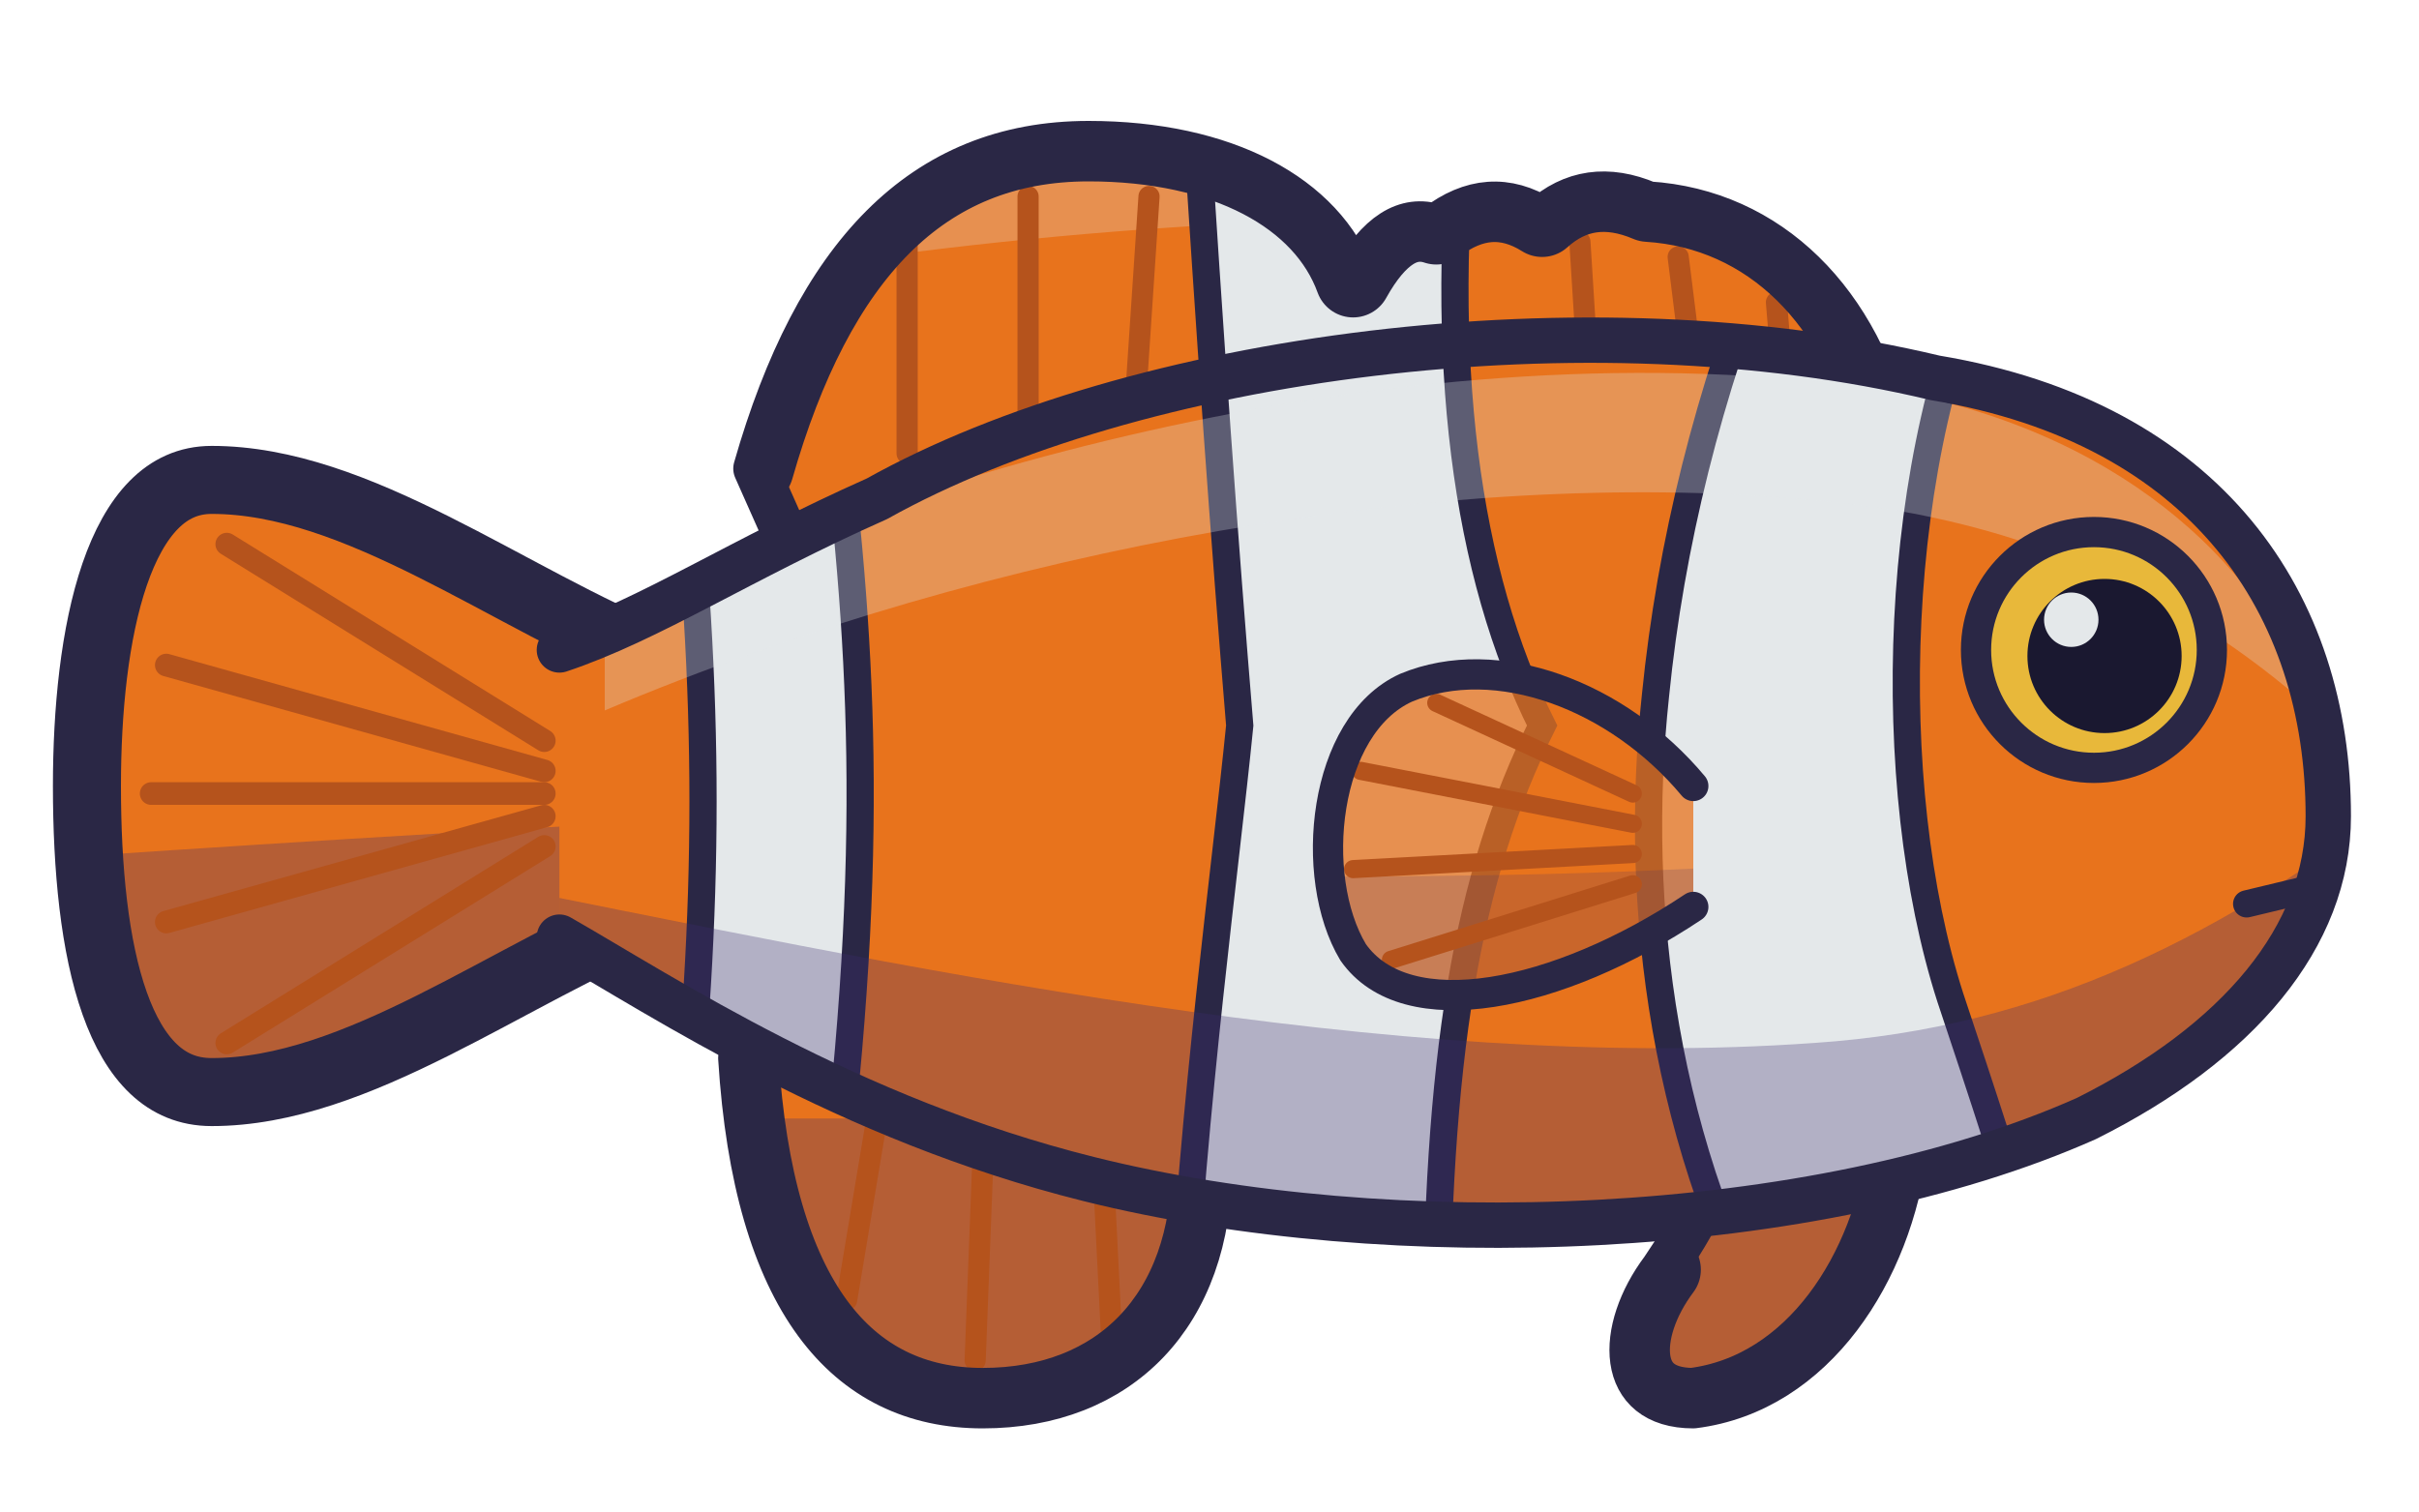
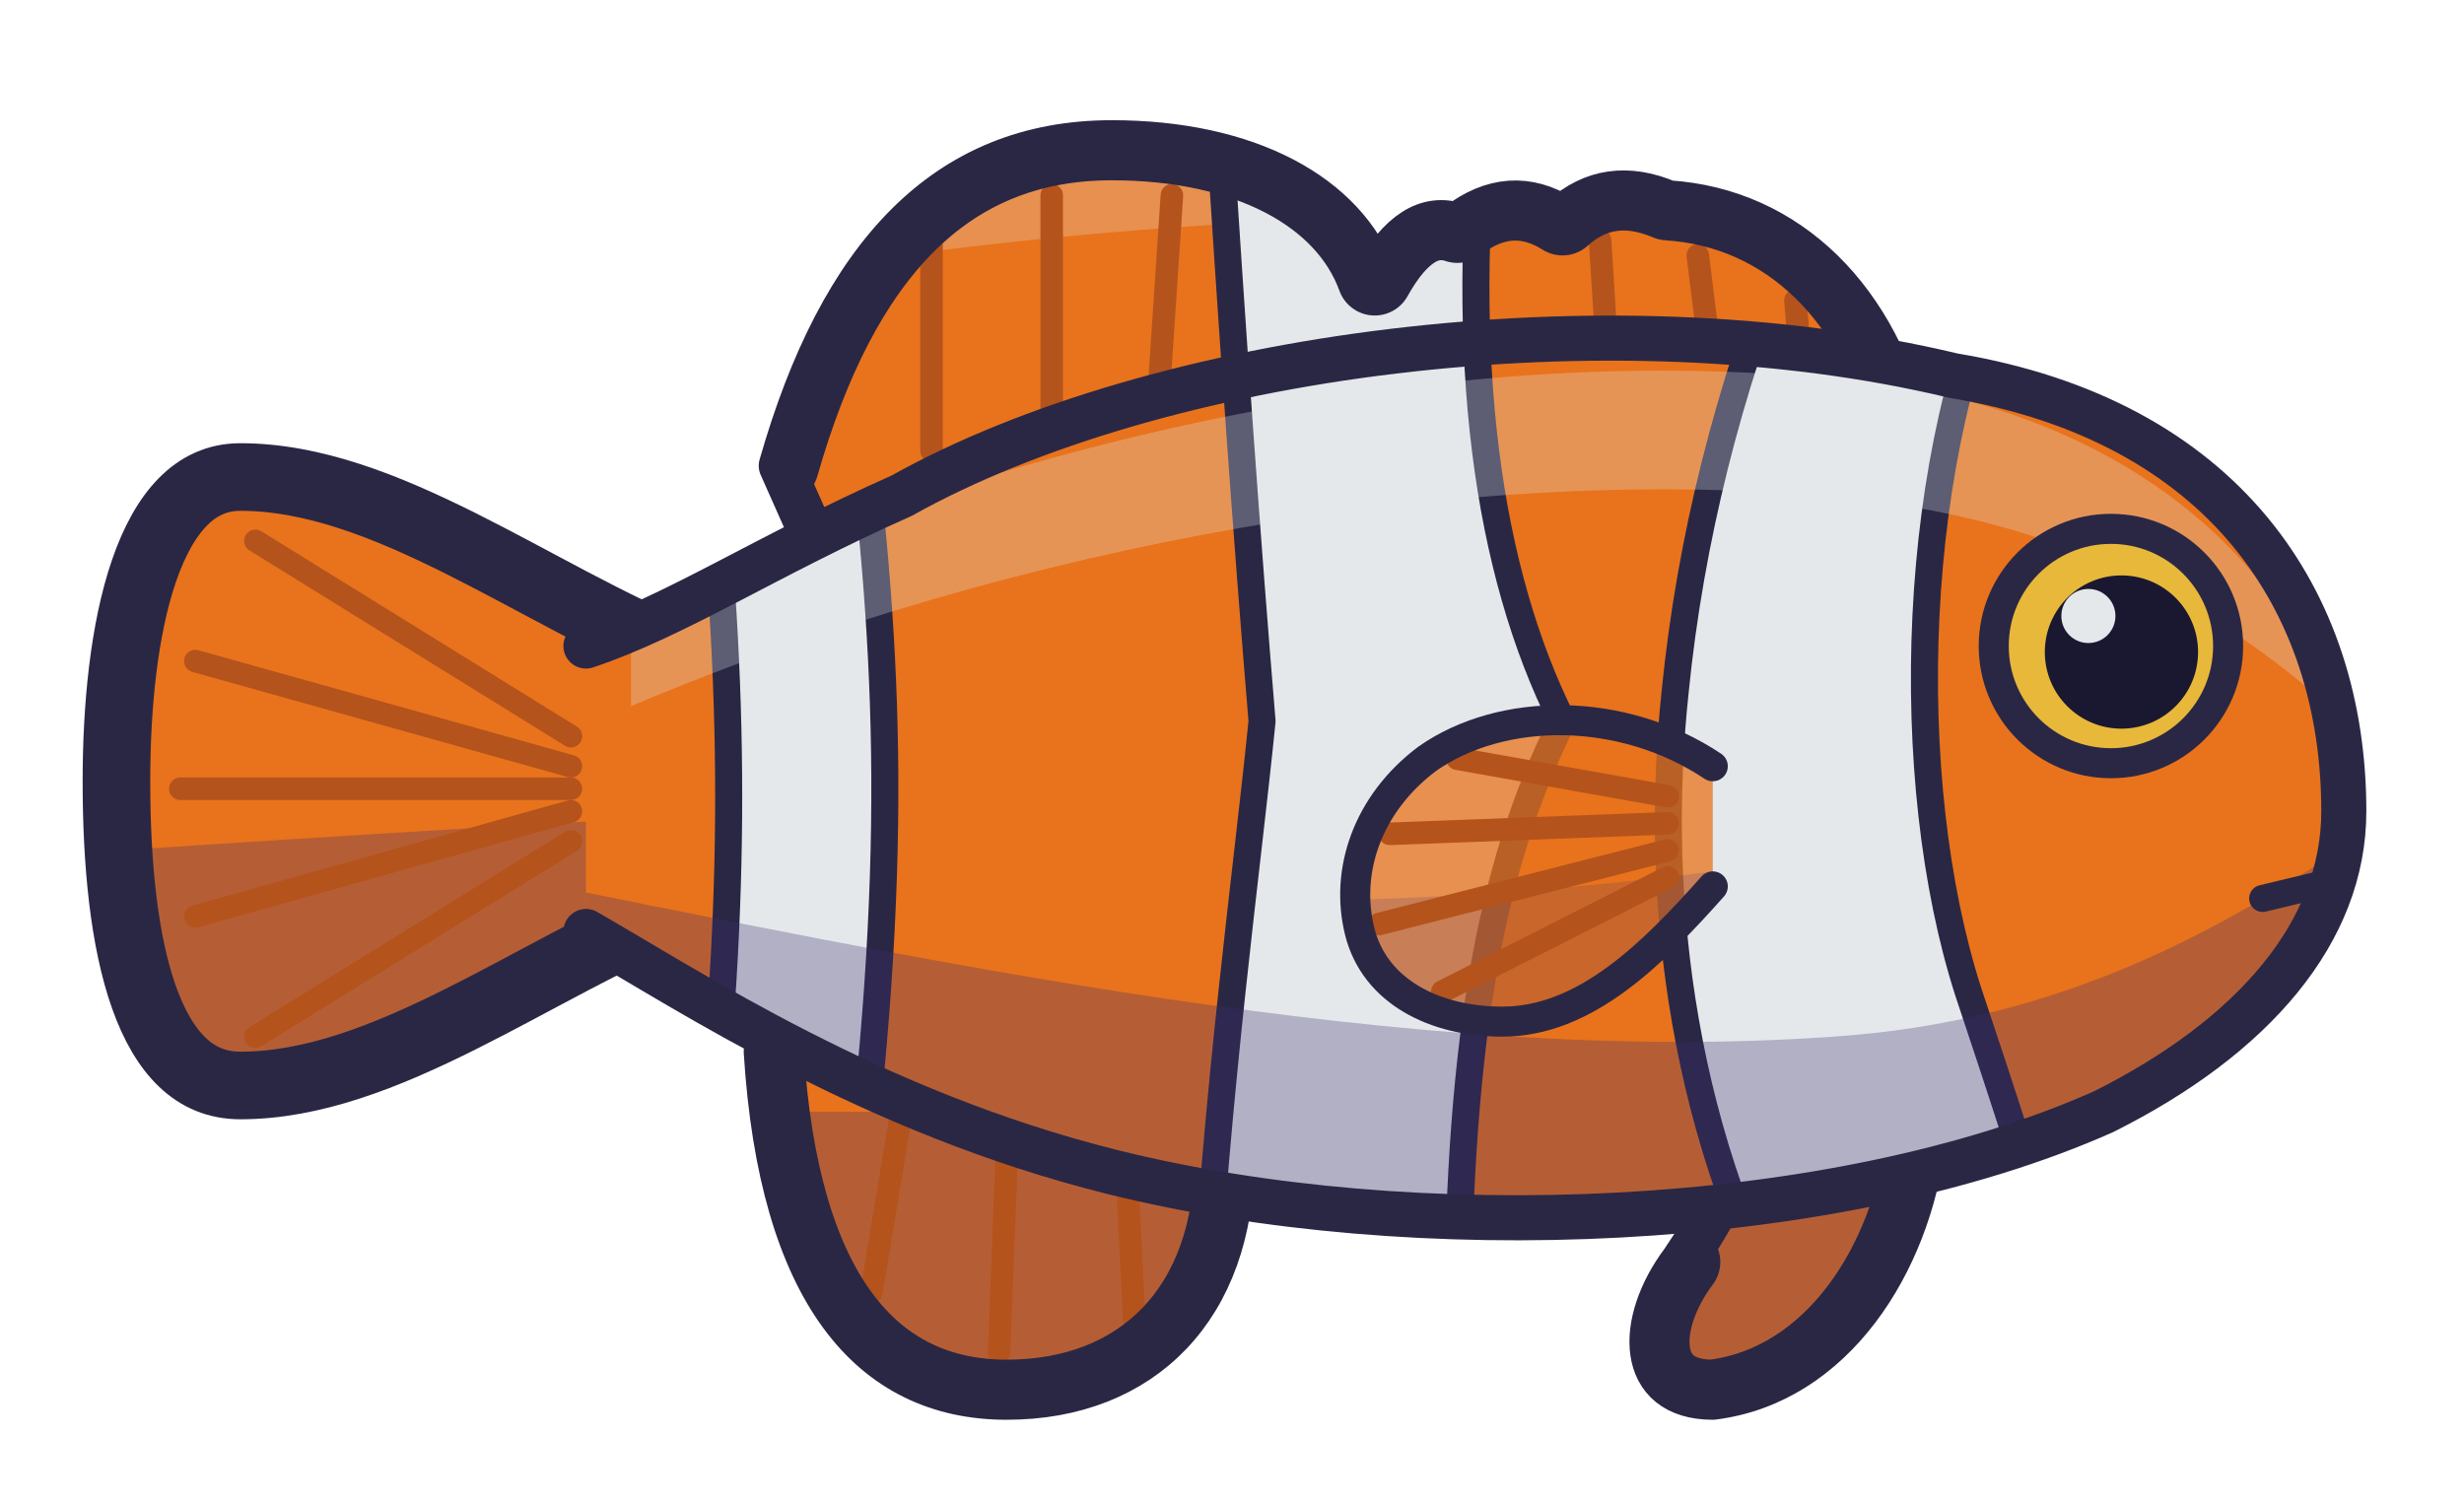
- <svg xmlns="http://www.w3.org/2000/svg" width="160" height="100" viewBox="0 0 160 100">
+ <svg xmlns="http://www.w3.org/2000/svg" width="164" height="100" viewBox="0 0 164 100">
  <defs>
    <clipPath id="cf-clip-body">
-       <path d="M 154 54 C 154 40, 146 28, 128 25 C 105 19.5, 75 23.5, 58 33 C 49 37, 43 41, 37 43 L 37 62 C 44 66, 56 74, 72 78 C 92 83, 120 82, 138 74 C 148 69, 154 62, 154 54 Z" />
+       <path d="M 156 54 C 156 40 148 28 130 25 C 107 19.5 77 23.5 60 33 C 51 37 45 41 39 43 L 39 62 C 46 66 58 74 74 78 C 94 83 122 82 140 74 C 150 69 156 62 156 54 Z" />
    </clipPath>
    <clipPath id="cf-clip-tail">
-       <path d="M 44 43 C 34 39, 24 31, 14 31 C 7 31, 5 42, 5 52 C 5 63, 7 73, 14 73 C 24 73, 34 65, 44 61 Z" />
+       <path d="M 46 43 C 36 39 26 31 16 31 C 9 31 7 42 7 52 C 7 63 9 73 16 73 C 26 73 36 65 46 61 Z" />
    </clipPath>
    <clipPath id="cf-clip-dorsal">
-       <path d="M 125 29 C 123 20, 117 14, 109 13.5 Q 105 11.8, 102 14.5 Q 98.5 12.3, 95 15 Q 92 14, 89.5 18.5 C 87.5 13, 81 9.5, 72 9.5 C 61 9.5, 54 17, 50 31 L 54 40 L 126 34 Z" />
+       <path d="M 127 29 C 125 20 119 14 111 13.5 Q 107 11.8 104 14.5 Q 100.5 12.3 97 15 Q 94 14 91.5 18.5 C 89.5 13 83 9.5 74 9.5 C 63 9.5 56 17 52 31 L 56 40 L 128 34 Z" />
    </clipPath>
    <clipPath id="cf-clip-anal">
-       <path d="M 80 77 C 80 87, 74 93, 65 93 C 56 93, 50 86, 49 70 L 52 62 L 82 68 Z" />
+       <path d="M 82 77 C 82 87 76 93 67 93 C 58 93 52 86 51 70 L 54 62 L 84 68 Z" />
    </clipPath>
    <clipPath id="cf-clip-pelvic">
-       <path d="M 126 76 C 125 84, 120 92, 112 93 C 107 93, 107 88, 110 84 C 112 81, 114 78, 114 73 Z" />
+       <path d="M 128 76 C 127 84 122 92 114 93 C 109 93 109 88 112 84 C 114 81 116 78 116 73 Z" />
    </clipPath>
    <clipPath id="cf-clip-pect">
-       <path d="M 112 52 C 107 46, 99 43, 93 45.5 C 87.5 48, 86.5 58, 89.5 63 C 93 68, 103 66, 112 60 Z" />
+       <path d="M 114 51 C 108 47 100 47 95 50.5 C 91 53.5 89.5 58 90.5 62 C 91.5 66 95.5 68 100 68 C 105.5 68 110 63.5 114 59 Z" />
    </clipPath>
  </defs>
-   <g id="tail" data-pivot="40 52">
-     <path d="M 44 43 C 34 39, 24 31, 14 31 C 7 31, 5 42, 5 52 C 5 63, 7 73, 14 73 C 24 73, 34 65, 44 61 Z" fill="#E8731C" />
+   <g id="tail" data-pivot="42 52" stroke-linejoin="round" stroke-linecap="round">
+     <path d="M 46 43 C 36 39 26 31 16 31 C 9 31 7 42 7 52 C 7 63 9 73 16 73 C 26 73 36 65 46 61 Z" fill="#E8731C" />
    <g clip-path="url(#cf-clip-tail)">
-       <path d="M 0 30 C 15 33, 30 38, 50 42 L 50 0 L 0 0 Z" fill="#E4E8EA" opacity="0.25" />
-       <path d="M 0 57 C 15 56, 30 55, 50 54 L 50 100 L 0 100 Z" fill="#3B2A6E" opacity="0.3" />
+       <path d="M 2 30 C 17 33 32 38 52 42 L 52 0 L 2 0 Z" fill="#E4E8EA" opacity="0.25" />
+       <path d="M 2 57 C 17 56 32 55 52 54 L 52 100 L 2 100 Z" fill="#3B2A6E" opacity="0.3" />
      <g fill="none" stroke="#B5531C" stroke-width="1.5" stroke-linecap="round">
-         <path d="M 36 49 L 15 36" />
-         <path d="M 36 51 L 11 44" />
-         <path d="M 36 52.5 L 10 52.5" />
-         <path d="M 36 54 L 11 61" />
-         <path d="M 36 56 L 15 69" />
+         <path d="M 38 49 L 17 36" />
+         <path d="M 38 51 L 13 44" />
+         <path d="M 38 52.5 L 12 52.5" />
+         <path d="M 38 54 L 13 61" />
+         <path d="M 38 56 L 17 69" />
      </g>
-       <path d="M 44 43 C 34 39, 24 31, 14 31 C 7 31, 5 42, 5 52 C 5 63, 7 73, 14 73 C 24 73, 34 65, 44 61" fill="none" stroke="#2A2745" stroke-width="6" stroke-linejoin="round" stroke-linecap="round" />
+       <path d="M 46 43 C 36 39 26 31 16 31 C 9 31 7 42 7 52 C 7 63 9 73 16 73 C 26 73 36 65 46 61" fill="none" stroke="#2A2745" stroke-width="6" stroke-linejoin="round" stroke-linecap="round" />
    </g>
-     <path d="M 44 43 C 34 39, 24 31, 14 31 C 7 31, 5 42, 5 52 C 5 63, 7 73, 14 73 C 24 73, 34 65, 44 61 Z" fill="none" stroke="#2A2745" stroke-width="3" stroke-linejoin="round" stroke-linecap="round" />
+     <path d="M 46 43 C 36 39 26 31 16 31 C 9 31 7 42 7 52 C 7 63 9 73 16 73 C 26 73 36 65 46 61 Z" fill="none" stroke="#2A2745" stroke-width="3" stroke-linejoin="round" stroke-linecap="round" />
  </g>
-   <g id="body" data-pivot="96 53">
-     <path d="M 125 29 C 123 20, 117 14, 109 13.5 Q 105 11.8, 102 14.5 Q 98.5 12.3, 95 15 Q 92 14, 89.5 18.5 C 87.5 13, 81 9.5, 72 9.5 C 61 9.5, 54 17, 50 31 L 54 40 L 126 34 Z" fill="#E8731C" />
+   <g id="body" data-pivot="98 53" stroke-linejoin="round" stroke-linecap="round">
+     <path d="M 127 29 C 125 20 119 14 111 13.5 Q 107 11.8 104 14.5 Q 100.5 12.3 97 15 Q 94 14 91.5 18.5 C 89.5 13 83 9.5 74 9.5 C 63 9.5 56 17 52 31 L 56 40 L 128 34 Z" fill="#E8731C" />
    <g clip-path="url(#cf-clip-dorsal)">
-       <path d="M 0 0 L 160 0 L 160 20 C 120 13, 80 12, 40 20 Z" fill="#E4E8EA" opacity="0.25" />
-       <g fill="none" stroke="#B5531C" stroke-width="1.4" stroke-linecap="round">
-         <path d="M 60 30 L 60 16" />
-         <path d="M 68 29 L 68 13" />
-         <path d="M 75 28 L 76 13" />
-         <path d="M 105 24 L 104.5 16" />
-         <path d="M 112 25 L 111 17" />
-         <path d="M 118 26 L 117.5 20" />
+       <path d="M 2 0 L 162 0 L 162 20 C 122 13 82 12 42 20 Z" fill="#E4E8EA" opacity="0.25" />
+       <g fill="none" stroke="#B5531C" stroke-width="1.5" stroke-linecap="round">
+         <path d="M 62 30 L 62 16" />
+         <path d="M 70 29 L 70 13" />
+         <path d="M 77 28 L 78 13" />
+         <path d="M 107 24 L 106.5 16" />
+         <path d="M 114 25 L 113 17" />
+         <path d="M 120 26 L 119.5 20" />
      </g>
-       <path d="M 97 6 C 95 24, 97 38, 102 48 L 82 48 C 81 36, 80 22, 79 6 Z" fill="#E4E8EA" stroke="#2A2745" stroke-width="1.8" />
-       <path d="M 125 29 C 123 20, 117 14, 109 13.5 Q 105 11.8, 102 14.5 Q 98.5 12.3, 95 15 Q 92 14, 89.5 18.5 C 87.5 13, 81 9.5, 72 9.5 C 61 9.5, 54 17, 50 31" fill="none" stroke="#2A2745" stroke-width="5" stroke-linecap="round" stroke-linejoin="round" />
+       <path d="M 99 6 C 97 24 99 38 104 48 L 84 48 C 83 36 82 22 81 6 Z" fill="#E4E8EA" stroke="#2A2745" stroke-width="1.8" />
+       <path d="M 127 29 C 125 20 119 14 111 13.5 Q 107 11.8 104 14.5 Q 100.5 12.3 97 15 Q 94 14 91.5 18.5 C 89.5 13 83 9.5 74 9.5 C 63 9.5 56 17 52 31" fill="none" stroke="#2A2745" stroke-width="5" stroke-linecap="round" stroke-linejoin="round" />
    </g>
-     <path d="M 125 29 C 123 20, 117 14, 109 13.5 Q 105 11.8, 102 14.5 Q 98.5 12.3, 95 15 Q 92 14, 89.5 18.5 C 87.5 13, 81 9.5, 72 9.5 C 61 9.5, 54 17, 50 31 L 54 40 L 126 34 Z" fill="none" stroke="#2A2745" stroke-width="3" stroke-linejoin="round" stroke-linecap="round" />
-     <path d="M 80 77 C 80 87, 74 93, 65 93 C 56 93, 50 86, 49 70 L 52 62 L 82 68 Z" fill="#E8731C" />
+     <path d="M 127 29 C 125 20 119 14 111 13.5 Q 107 11.8 104 14.5 Q 100.5 12.3 97 15 Q 94 14 91.5 18.5 C 89.5 13 83 9.5 74 9.5 C 63 9.5 56 17 52 31 L 56 40 L 128 34 Z" fill="none" stroke="#2A2745" stroke-width="3" stroke-linejoin="round" stroke-linecap="round" />
+     <path d="M 82 77 C 82 87 76 93 67 93 C 58 93 52 86 51 70 L 54 62 L 84 68 Z" fill="#E8731C" />
    <g clip-path="url(#cf-clip-anal)">
-       <path d="M 0 74 L 160 74 L 160 100 L 0 100 Z" fill="#3B2A6E" opacity="0.3" />
-       <g fill="none" stroke="#B5531C" stroke-width="1.4" stroke-linecap="round">
-         <path d="M 58 74 L 56 86" />
-         <path d="M 65 77 L 64.5 90" />
-         <path d="M 73 78 L 73.5 88" />
+       <path d="M 2 74 L 162 74 L 162 100 L 2 100 Z" fill="#3B2A6E" opacity="0.3" />
+       <g fill="none" stroke="#B5531C" stroke-width="1.5" stroke-linecap="round">
+         <path d="M 60 74 L 58 86" />
+         <path d="M 67 77 L 66.5 90" />
+         <path d="M 75 78 L 75.5 88" />
      </g>
-       <path d="M 80 77 C 80 87, 74 93, 65 93 C 56 93, 50 86, 49 70" fill="none" stroke="#2A2745" stroke-width="5" stroke-linecap="round" />
+       <path d="M 82 77 C 82 87 76 93 67 93 C 58 93 52 86 51 70" fill="none" stroke="#2A2745" stroke-width="5" stroke-linecap="round" />
    </g>
-     <path d="M 80 77 C 80 87, 74 93, 65 93 C 56 93, 50 86, 49 70 L 52 62 L 82 68 Z" fill="none" stroke="#2A2745" stroke-width="3" stroke-linejoin="round" stroke-linecap="round" />
-     <path d="M 126 76 C 125 84, 120 92, 112 93 C 107 93, 107 88, 110 84 C 112 81, 114 78, 114 73 Z" fill="#E8731C" />
+     <path d="M 82 77 C 82 87 76 93 67 93 C 58 93 52 86 51 70 L 54 62 L 84 68 Z" fill="none" stroke="#2A2745" stroke-width="3" stroke-linejoin="round" stroke-linecap="round" />
+     <path d="M 128 76 C 127 84 122 92 114 93 C 109 93 109 88 112 84 C 114 81 116 78 116 73 Z" fill="#E8731C" />
    <g clip-path="url(#cf-clip-pelvic)">
-       <path d="M 0 74 L 160 74 L 160 100 L 0 100 Z" fill="#3B2A6E" opacity="0.3" />
-       <path d="M 126 76 C 125 84, 120 92, 112 93 C 107 93, 107 88, 110 84" fill="none" stroke="#2A2745" stroke-width="5" stroke-linecap="round" />
+       <path d="M 2 74 L 162 74 L 162 100 L 2 100 Z" fill="#3B2A6E" opacity="0.3" />
+       <path d="M 128 76 C 127 84 122 92 114 93 C 109 93 109 88 112 84" fill="none" stroke="#2A2745" stroke-width="5" stroke-linecap="round" />
    </g>
-     <path d="M 126 76 C 125 84, 120 92, 112 93 C 107 93, 107 88, 110 84 C 112 81, 114 78, 114 73 Z" fill="none" stroke="#2A2745" stroke-width="3" stroke-linejoin="round" stroke-linecap="round" />
-     <path d="M 154 54 C 154 40, 146 28, 128 25 C 105 19.5, 75 23.5, 58 33 C 49 37, 43 41, 37 43 L 37 62 C 44 66, 56 74, 72 78 C 92 83, 120 82, 138 74 C 148 69, 154 62, 154 54 Z" fill="#E8731C" />
+     <path d="M 128 76 C 127 84 122 92 114 93 C 109 93 109 88 112 84 C 114 81 116 78 116 73 Z" fill="none" stroke="#2A2745" stroke-width="3" stroke-linejoin="round" stroke-linecap="round" />
+     <path d="M 156 54 C 156 40 148 28 130 25 C 107 19.5 77 23.5 60 33 C 51 37 45 41 39 43 L 39 62 C 46 66 58 74 74 78 C 94 83 122 82 140 74 C 150 69 156 62 156 54 Z" fill="#E8731C" />
    <g clip-path="url(#cf-clip-body)">
-       <path d="M 132 16 C 125 30, 124.5 52, 129 66 C 131 72, 133 78, 136 88 L 118 90 C 110 76, 108 60, 109.5 46 C 110.5 36, 113 26, 117 16 Z" fill="#E4E8EA" stroke="#2A2745" stroke-width="1.8" />
-       <path d="M 97 6 C 95 24, 97 38, 102 48 C 97 58, 95 70, 95 90 L 78 90 C 79 72, 81 58, 82 48 C 81 36, 80 22, 79 6 Z" fill="#E4E8EA" stroke="#2A2745" stroke-width="1.8" />
-       <path d="M 55 26 C 57 42, 58 56, 55 80 L 45 78 C 47 60, 47 46, 45 28 Z" fill="#E4E8EA" stroke="#2A2745" stroke-width="1.8" />
-       <path d="M 40 41 C 60 31, 95 21, 126 26 C 141 29, 150 38, 153 47 C 144 39, 133 34, 119 33 C 96 31, 66 36, 40 47 Z" fill="#E4E8EA" opacity="0.28" />
-       <path d="M 30 58 C 60 64, 92 71, 120 69 C 135 68, 147 62, 160 52 L 160 100 L 30 100 Z" fill="#3B2A6E" opacity="0.3" />
+       <path d="M 134 16 C 127 30 126.5 52 131 66 C 133 72 135 78 138 88 L 120 90 C 112 76 110 60 111.5 46 C 112.5 36 115 26 119 16 Z" fill="#E4E8EA" stroke="#2A2745" stroke-width="1.8" />
+       <path d="M 99 6 C 97 24 99 38 104 48 C 99 58 97 70 97 90 L 80 90 C 81 72 83 58 84 48 C 83 36 82 22 81 6 Z" fill="#E4E8EA" stroke="#2A2745" stroke-width="1.8" />
+       <path d="M 57 26 C 59 42 60 56 57 80 L 47 78 C 49 60 49 46 47 28 Z" fill="#E4E8EA" stroke="#2A2745" stroke-width="1.8" />
+       <path d="M 42 41 C 62 31 97 21 128 26 C 143 29 152 38 155 47 C 146 39 135 34 121 33 C 98 31 68 36 42 47 Z" fill="#E4E8EA" opacity="0.28" />
+       <path d="M 32 58 C 62 64 94 71 122 69 C 137 68 149 62 162 52 L 162 100 L 32 100 Z" fill="#3B2A6E" opacity="0.3" />
    </g>
-     <path d="M 37 62 C 44 66, 56 74, 72 78 C 92 83, 120 82, 138 74 C 148 69, 154 62, 154 54 C 154 40, 146 28, 128 25 C 105 19.5, 75 23.5, 58 33 C 49 37, 43 41, 37 43" fill="none" stroke="#2A2745" stroke-width="3" stroke-linejoin="round" stroke-linecap="round" />
-     <path d="M 153.6 58.6 L 148.6 59.8" fill="none" stroke="#2A2745" stroke-width="1.8" stroke-linecap="round" />
-     <circle cx="138.5" cy="43" r="7.8" fill="#E8B83A" stroke="#2A2745" stroke-width="2" />
-     <circle cx="139.2" cy="43.4" r="5.1" fill="#1A1830" />
-     <circle cx="137" cy="41" r="1.8" fill="#E4E8EA" />
+     <path d="M 39 62 C 46 66 58 74 74 78 C 94 83 122 82 140 74 C 150 69 156 62 156 54 C 156 40 148 28 130 25 C 107 19.5 77 23.5 60 33 C 51 37 45 41 39 43" fill="none" stroke="#2A2745" stroke-width="3" stroke-linejoin="round" stroke-linecap="round" />
+     <path d="M 155.6 58.6 L 150.6 59.8" fill="none" stroke="#2A2745" stroke-width="1.8" stroke-linecap="round" />
+     <circle cx="140.5" cy="43" r="7.8" fill="#E8B83A" stroke="#2A2745" stroke-width="2" />
+     <circle cx="141.2" cy="43.4" r="5.1" fill="#1A1830" />
+     <circle cx="139" cy="41" r="1.8" fill="#E4E8EA" />
  </g>
-   <g id="fin-pectoral" data-pivot="111 56">
-     <path d="M 112 52 C 107 46, 99 43, 93 45.5 C 87.5 48, 86.5 58, 89.5 63 C 93 68, 103 66, 112 60 Z" fill="#E8731C" opacity="0.75" />
+   <g id="fin-pectoral" data-pivot="113 55" stroke-linejoin="round" stroke-linecap="round">
+     <path d="M 114 51 C 108 47 100 47 95 50.5 C 91 53.5 89.5 58 90.5 62 C 91.5 66 95.5 68 100 68 C 105.5 68 110 63.5 114 59 Z" fill="#E8731C" opacity="0.75" />
    <g clip-path="url(#cf-clip-pect)">
-       <path d="M 80 58 C 95 58, 105 58, 120 57 L 120 80 L 80 80 Z" fill="#3B2A6E" opacity="0.18" />
-       <g fill="none" stroke="#B5531C" stroke-width="1.2" stroke-linecap="round">
-         <path d="M 108 52.5 L 95 46.5" />
-         <path d="M 108 54.5 L 90 51" />
-         <path d="M 108 56.5 L 89.5 57.5" />
-         <path d="M 108 58.5 L 92 63.5" />
+       <path d="M 82 60 C 97 60 107 59 122 57 L 122 80 L 82 80 Z" fill="#3B2A6E" opacity="0.18" />
+       <g fill="none" stroke="#B5531C" stroke-width="1.5" stroke-linecap="round">
+         <path d="M 111 53 L 97 50.5" />
+         <path d="M 111 54.8 L 92.5 55.5" />
+         <path d="M 111 56.6 L 91.8 61.5" />
+         <path d="M 111 58.4 L 96 66" />
      </g>
    </g>
-     <path d="M 112 52 C 107 46, 99 43, 93 45.5 C 87.5 48, 86.5 58, 89.5 63 C 93 68, 103 66, 112 60" fill="none" stroke="#2A2745" stroke-width="2" stroke-linejoin="round" stroke-linecap="round" />
+     <path d="M 114 51 C 108 47 100 47 95 50.5 C 91 53.5 89.5 58 90.5 62 C 91.5 66 95.5 68 100 68 C 105.5 68 110 63.5 114 59" fill="none" stroke="#2A2745" stroke-width="2" stroke-linejoin="round" stroke-linecap="round" />
  </g>
</svg>
